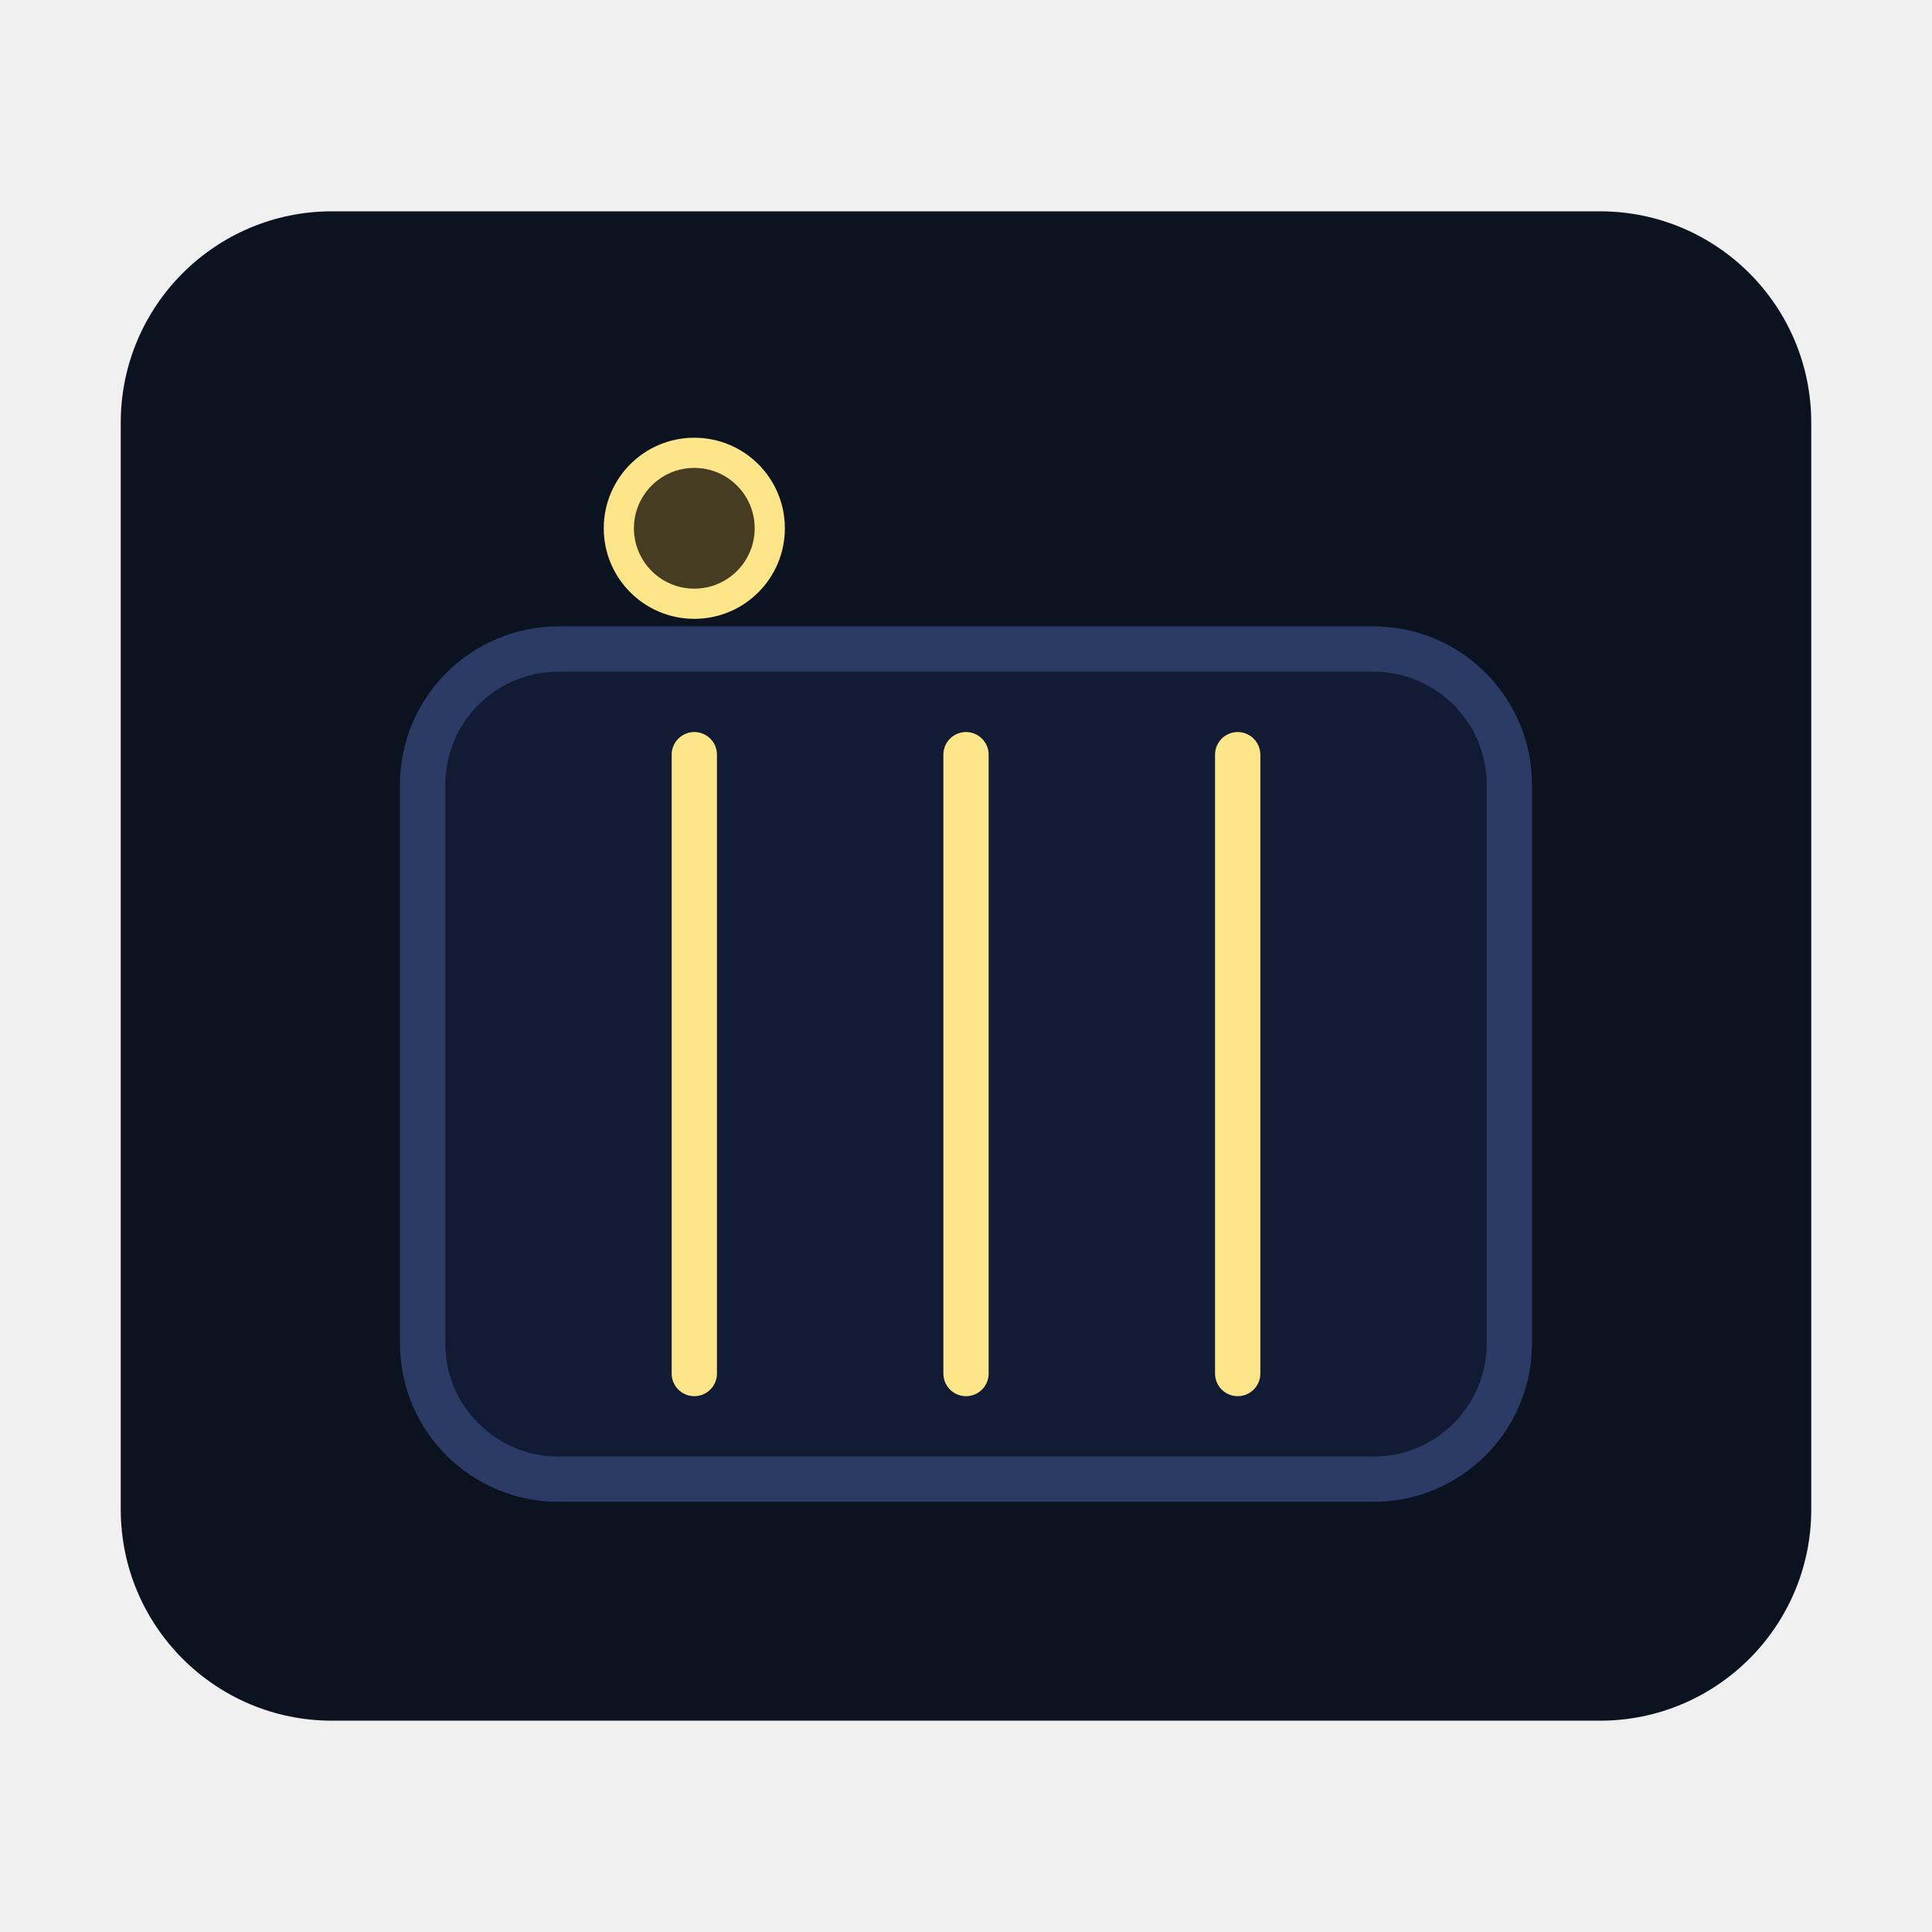
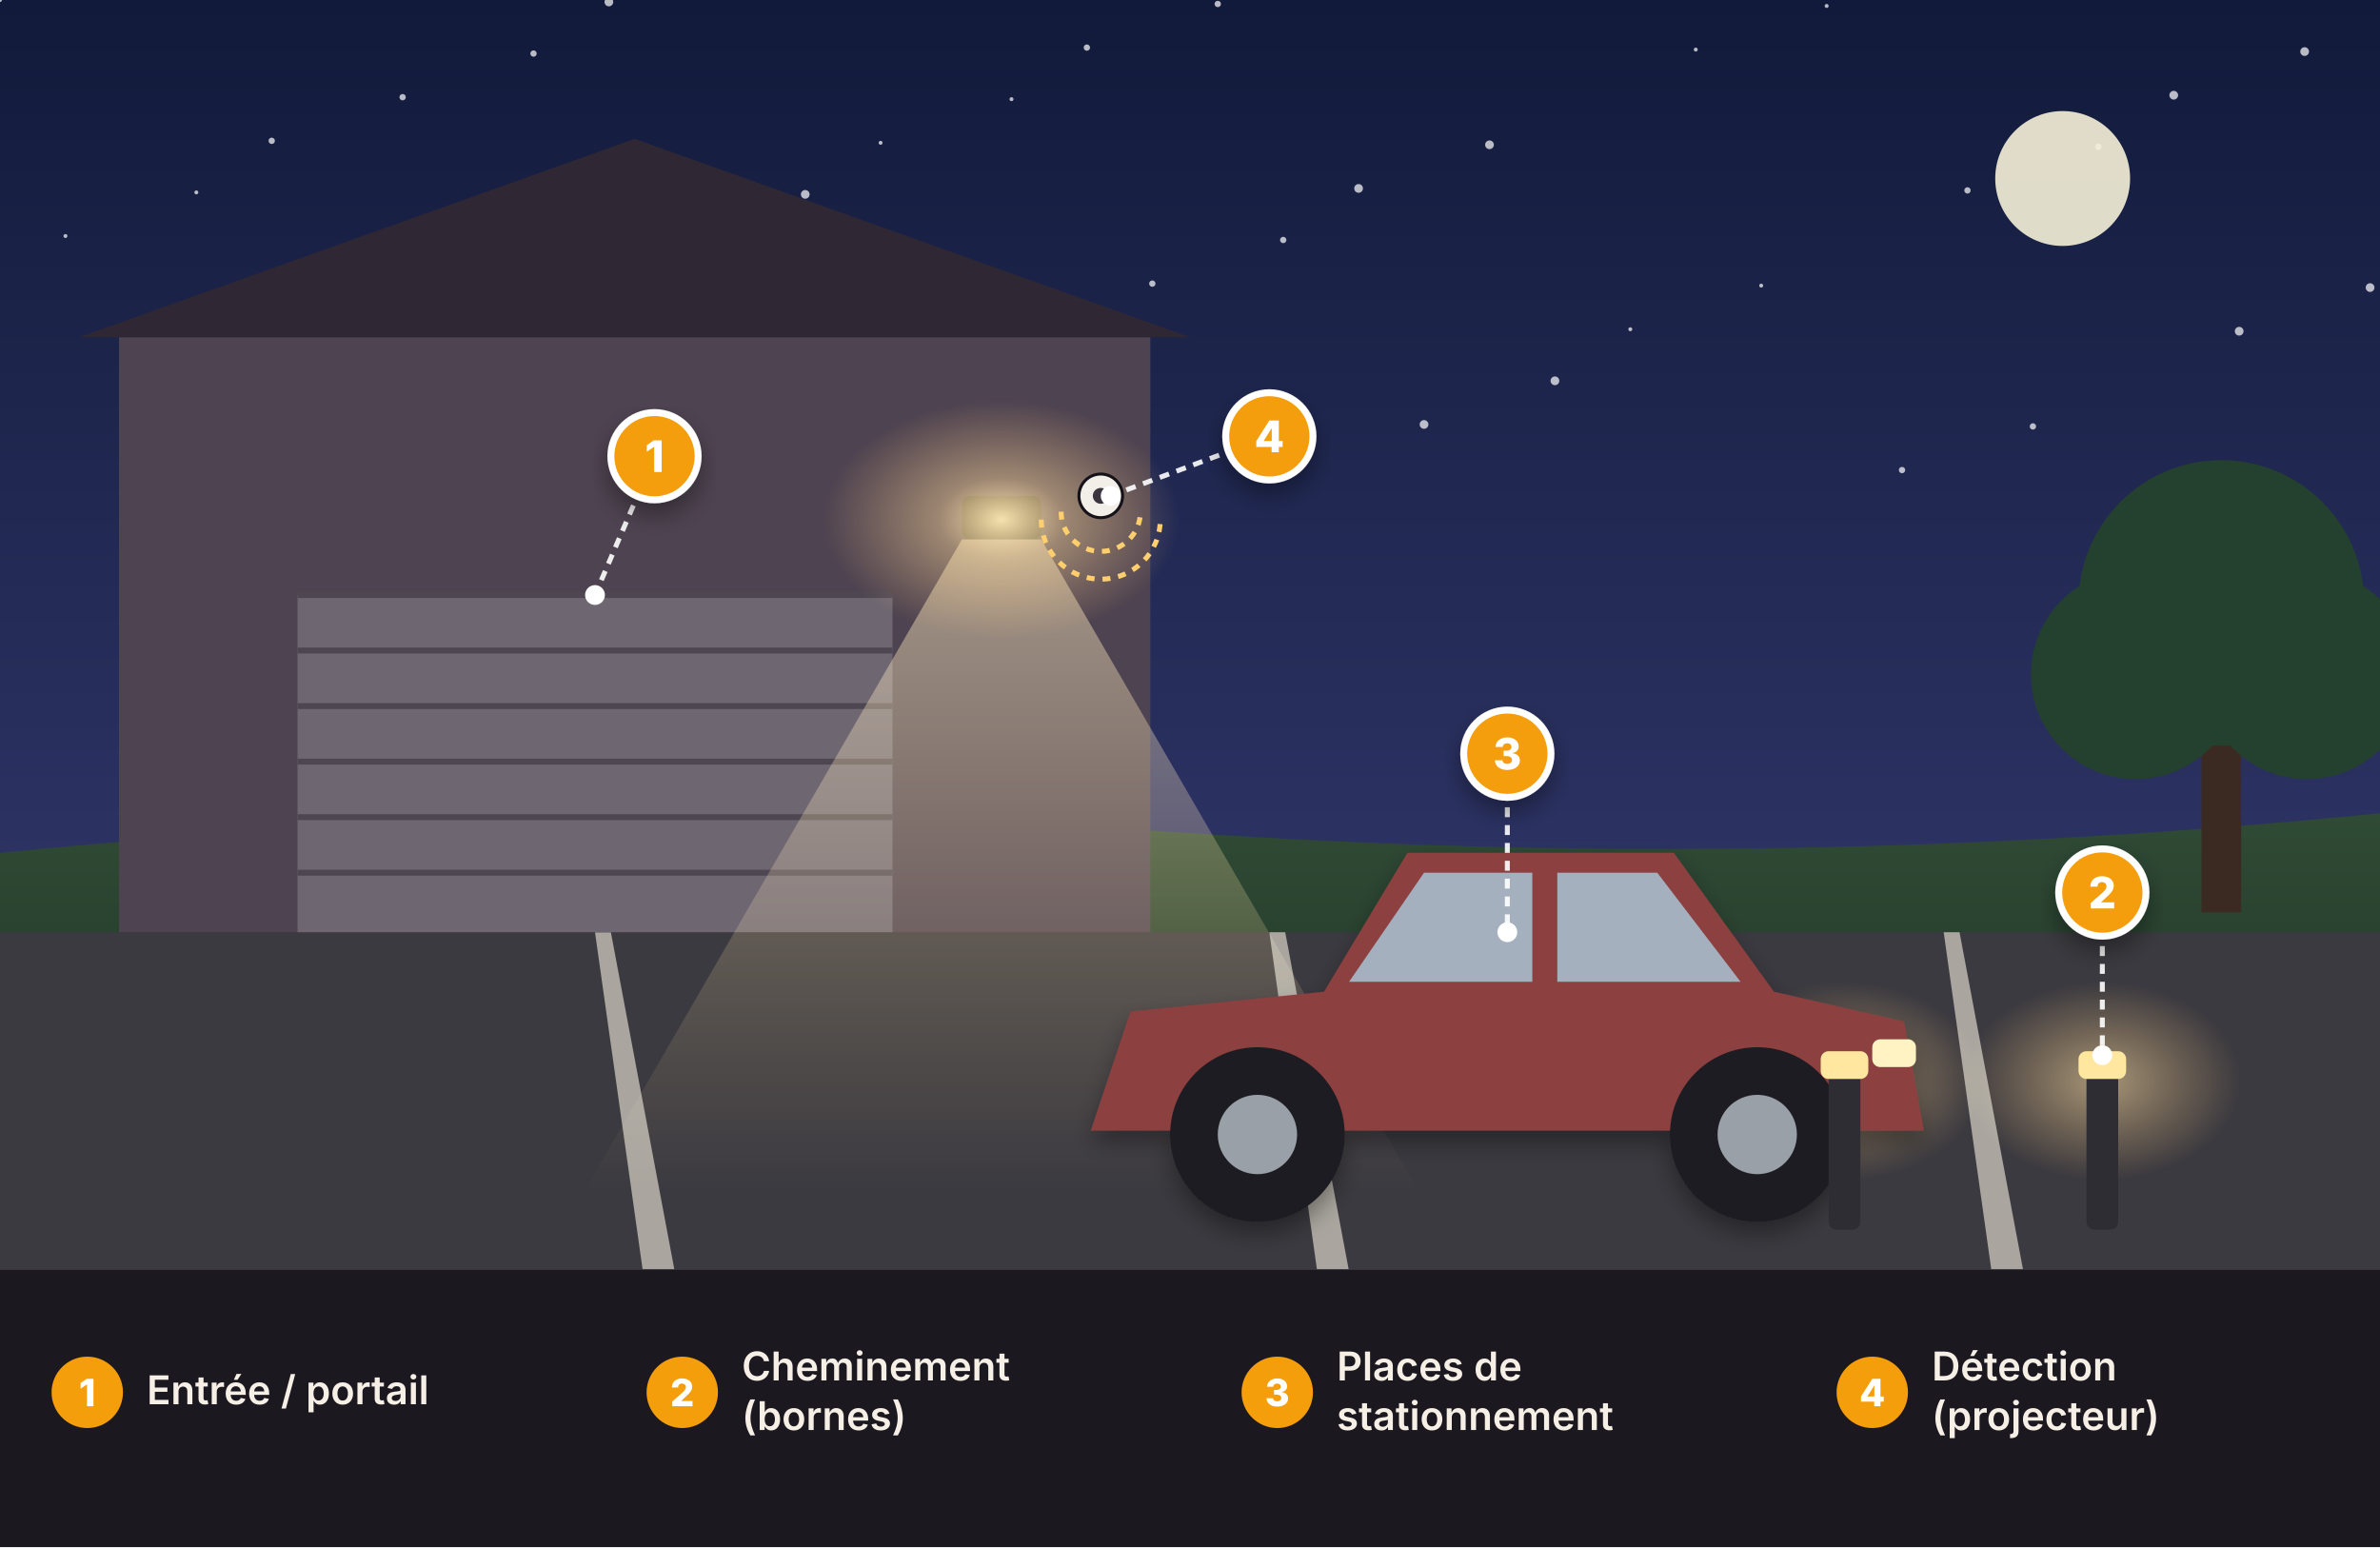
- <svg xmlns="http://www.w3.org/2000/svg" width="256" height="256" viewBox="0 0 256 256" fill="none">
-   <rect x="16" y="28" width="224" height="200" rx="28" fill="#0B1220" />
-   <rect x="56" y="86" width="144" height="110" rx="18" fill="#111B33" stroke="#2B3B66" stroke-width="6" />
-   <path d="M92 100v82" stroke="#FDE68A" stroke-width="6" stroke-linecap="round" />
-   <path d="M128 100v82" stroke="#FDE68A" stroke-width="6" stroke-linecap="round" />
-   <path d="M164 100v82" stroke="#FDE68A" stroke-width="6" stroke-linecap="round" />
-   <circle cx="92" cy="70" r="10" fill="#FBBF24" fill-opacity="0.25" stroke="#FDE68A" stroke-width="4" />
+ <svg xmlns="http://www.w3.org/2000/svg" viewBox="0 0 1200 780" role="img" aria-label="Parking extérieur : 4 zones">
+   <defs>
+     <linearGradient id="wall" x1="0" y1="0" x2="0" y2="1">
+       <stop offset="0" stop-color="#3d3448" />
+       <stop offset="1" stop-color="#5a4b5c" />
+     </linearGradient>
+     <linearGradient id="wallL" x1="0" y1="0" x2="1" y2="0">
+       <stop offset="0" stop-color="#2a2433" />
+       <stop offset="1" stop-color="#3a3142" />
+     </linearGradient>
+     <linearGradient id="wallR" x1="1" y1="0" x2="0" y2="0">
+       <stop offset="0" stop-color="#2a2433" />
+       <stop offset="1" stop-color="#3a3142" />
+     </linearGradient>
+     <linearGradient id="ceil" x1="0" y1="0" x2="0" y2="1">
+       <stop offset="0" stop-color="#1f1a26" />
+       <stop offset="1" stop-color="#2d2635" />
+     </linearGradient>
+     <linearGradient id="floor" x1="0" y1="0" x2="0" y2="1">
+       <stop offset="0" stop-color="#5b4334" />
+       <stop offset="1" stop-color="#3b2b22" />
+     </linearGradient>
+     <linearGradient id="tile" x1="0" y1="0" x2="0" y2="1">
+       <stop offset="0" stop-color="#6b6a70" />
+       <stop offset="1" stop-color="#3d3c42" />
+     </linearGradient>
+     <linearGradient id="concrete" x1="0" y1="0" x2="0" y2="1">
+       <stop offset="0" stop-color="#5d5a5e" />
+       <stop offset="1" stop-color="#36343a" />
+     </linearGradient>
+     <linearGradient id="stone" x1="0" y1="0" x2="0" y2="1">
+       <stop offset="0" stop-color="#5a4a3e" />
+       <stop offset="1" stop-color="#3e3229" />
+     </linearGradient>
+     <radialGradient id="glow">
+       <stop offset="0" stop-color="#ffe3a0" stop-opacity=".95" />
+       <stop offset=".35" stop-color="#ffcf6e" stop-opacity=".45" />
+       <stop offset="1" stop-color="#ffb84d" stop-opacity="0" />
+     </radialGradient>
+     <radialGradient id="glowSoft">
+       <stop offset="0" stop-color="#ffd98a" stop-opacity=".55" />
+       <stop offset="1" stop-color="#ffb84d" stop-opacity="0" />
+     </radialGradient>
+     <radialGradient id="glowCool">
+       <stop offset="0" stop-color="#eef6ff" stop-opacity=".9" />
+       <stop offset=".4" stop-color="#cfe3ff" stop-opacity=".4" />
+       <stop offset="1" stop-color="#b9d4ff" stop-opacity="0" />
+     </radialGradient>
+     <linearGradient id="cone" x1="0" y1="0" x2="0" y2="1">
+       <stop offset="0" stop-color="#ffe7a8" stop-opacity=".75" />
+       <stop offset="1" stop-color="#ffd27a" stop-opacity="0" />
+     </linearGradient>
+     <linearGradient id="coneCool" x1="0" y1="0" x2="0" y2="1">
+       <stop offset="0" stop-color="#f2f8ff" stop-opacity=".8" />
+       <stop offset="1" stop-color="#d6e7ff" stop-opacity="0" />
+     </linearGradient>
+     <linearGradient id="sky" x1="0" y1="0" x2="0" y2="1">
+       <stop offset="0" stop-color="#111a3a" />
+       <stop offset=".7" stop-color="#2d3364" />
+       <stop offset="1" stop-color="#5a4a78" />
+     </linearGradient>
+     <linearGradient id="grass" x1="0" y1="0" x2="0" y2="1">
+       <stop offset="0" stop-color="#2f4a35" />
+       <stop offset="1" stop-color="#1c2e22" />
+     </linearGradient>
+     <linearGradient id="wood" x1="0" y1="0" x2="0" y2="1">
+       <stop offset="0" stop-color="#9a6b46" />
+       <stop offset="1" stop-color="#6e4a30" />
+     </linearGradient>
+     <linearGradient id="metal" x1="0" y1="0" x2="1" y2="0">
+       <stop offset="0" stop-color="#cfd2d6" />
+       <stop offset=".5" stop-color="#f1f2f4" />
+       <stop offset="1" stop-color="#b9bcc2" />
+     </linearGradient>
+     <filter id="blur8" x="-50%" y="-50%" width="200%" height="200%">
+       <feGaussianBlur stdDeviation="8" />
+     </filter>
+     <filter id="blur3">
+       <feGaussianBlur stdDeviation="3" />
+     </filter>
+     <filter id="shadow" x="-20%" y="-20%" width="140%" height="160%">
+       <feDropShadow dx="0" dy="6" stdDeviation="6" flood-color="#000" flood-opacity=".35" />
+     </filter>
+   </defs>
+   <rect x="0" y="0" width="1200" height="640" fill="url(#sky)" />
+   <circle cx="0" cy="0" r="1.0" fill="#fff" opacity=".7" />
+   <circle cx="137" cy="71" r="1.6" fill="#fff" opacity=".7" />
+   <circle cx="274" cy="142" r="2.2" fill="#fff" opacity=".7" />
+   <circle cx="411" cy="213" r="1.0" fill="#fff" opacity=".7" />
+   <circle cx="548" cy="24" r="1.6" fill="#fff" opacity=".7" />
+   <circle cx="685" cy="95" r="2.2" fill="#fff" opacity=".7" />
+   <circle cx="822" cy="166" r="1.0" fill="#fff" opacity=".7" />
+   <circle cx="959" cy="237" r="1.6" fill="#fff" opacity=".7" />
+   <circle cx="1096" cy="48" r="2.2" fill="#fff" opacity=".7" />
+   <circle cx="33" cy="119" r="1.0" fill="#fff" opacity=".7" />
+   <circle cx="170" cy="190" r="1.6" fill="#fff" opacity=".7" />
+   <circle cx="307" cy="1" r="2.2" fill="#fff" opacity=".7" />
+   <circle cx="444" cy="72" r="1.0" fill="#fff" opacity=".7" />
+   <circle cx="581" cy="143" r="1.6" fill="#fff" opacity=".7" />
+   <circle cx="718" cy="214" r="2.2" fill="#fff" opacity=".7" />
+   <circle cx="855" cy="25" r="1.0" fill="#fff" opacity=".7" />
+   <circle cx="992" cy="96" r="1.6" fill="#fff" opacity=".7" />
+   <circle cx="1129" cy="167" r="2.2" fill="#fff" opacity=".7" />
+   <circle cx="66" cy="238" r="1.0" fill="#fff" opacity=".7" />
+   <circle cx="203" cy="49" r="1.6" fill="#fff" opacity=".7" />
+   <circle cx="340" cy="120" r="2.2" fill="#fff" opacity=".7" />
+   <circle cx="477" cy="191" r="1.0" fill="#fff" opacity=".7" />
+   <circle cx="614" cy="2" r="1.6" fill="#fff" opacity=".7" />
+   <circle cx="751" cy="73" r="2.2" fill="#fff" opacity=".7" />
+   <circle cx="888" cy="144" r="1.0" fill="#fff" opacity=".7" />
+   <circle cx="1025" cy="215" r="1.6" fill="#fff" opacity=".7" />
+   <circle cx="1162" cy="26" r="2.2" fill="#fff" opacity=".7" />
+   <circle cx="99" cy="97" r="1.0" fill="#fff" opacity=".7" />
+   <circle cx="236" cy="168" r="1.6" fill="#fff" opacity=".7" />
+   <circle cx="373" cy="239" r="2.2" fill="#fff" opacity=".7" />
+   <circle cx="510" cy="50" r="1.0" fill="#fff" opacity=".7" />
+   <circle cx="647" cy="121" r="1.6" fill="#fff" opacity=".7" />
+   <circle cx="784" cy="192" r="2.2" fill="#fff" opacity=".7" />
+   <circle cx="921" cy="3" r="1.0" fill="#fff" opacity=".7" />
+   <circle cx="1058" cy="74" r="1.6" fill="#fff" opacity=".7" />
+   <circle cx="1195" cy="145" r="2.2" fill="#fff" opacity=".7" />
+   <circle cx="132" cy="216" r="1.0" fill="#fff" opacity=".7" />
+   <circle cx="269" cy="27" r="1.6" fill="#fff" opacity=".7" />
+   <circle cx="406" cy="98" r="2.2" fill="#fff" opacity=".7" />
+   <circle cx="543" cy="169" r="1.0" fill="#fff" opacity=".7" />
+   <circle cx="1040" cy="90" r="34" fill="#f6f1d8" opacity=".9" />
+   <path d="M0,430 Q300,400 600,420 T1200,410 L1200,640 L0,640 Z" fill="url(#grass)" />
+   <polygon points="0,640 0,470 1200,470 1200,640" fill="#3b3a40" />
+   <polygon points="300,470 308,470 340,640 324,640" fill="#d9d4c7" opacity=".7" />
+   <polygon points="640,470 648,470 680,640 664,640" fill="#d9d4c7" opacity=".7" />
+   <polygon points="980,470 988,470 1020,640 1004,640" fill="#d9d4c7" opacity=".7" />
+   <rect x="1110" y="352.0" width="20" height="108.0" fill="#3b2a22" />
+   <circle cx="1120" cy="304.0" r="72.0" fill="#24402e" />
+   <circle cx="1076.8" cy="340.0" r="52.8" fill="#24402e" />
+   <circle cx="1163.2" cy="340.0" r="52.8" fill="#24402e" />
+   <rect x="60" y="170" width="520" height="300" fill="#4e4350" />
+   <polygon points="40,170 320.0,70 600,170" fill="#2f2733" />
+   <rect x="150" y="300" width="300" height="170" fill="#6e6670" />
+   <line x1="150" y1="300" x2="450" y2="300" stroke="#4e4752" stroke-width="3" />
+   <line x1="150" y1="328" x2="450" y2="328" stroke="#4e4752" stroke-width="3" />
+   <line x1="150" y1="356" x2="450" y2="356" stroke="#4e4752" stroke-width="3" />
+   <line x1="150" y1="384" x2="450" y2="384" stroke="#4e4752" stroke-width="3" />
+   <line x1="150" y1="412" x2="450" y2="412" stroke="#4e4752" stroke-width="3" />
+   <line x1="150" y1="440" x2="450" y2="440" stroke="#4e4752" stroke-width="3" />
+   <rect x="485" y="250" width="40" height="22" rx="4" fill="#3a3a3a" />
+   <g style="mix-blend-mode:screen">
+     <polygon points="485.0,272 525.0,272 715.0,600 295.0,600" fill="url(#cone)" opacity="0.65" />
+     <ellipse cx="505" cy="262" rx="90" ry="60" fill="url(#glow)" opacity="1" />
+     <ellipse cx="930" cy="545" rx="70" ry="50" fill="url(#glowSoft)" opacity="1" />
+     <ellipse cx="1060" cy="545" rx="70" ry="50" fill="url(#glowSoft)" opacity="1" />
+   </g>
+   <circle cx="555" cy="250" r="11" fill="#f2efe8" stroke="#15121a" stroke-width="1.5" />
+   <circle cx="555" cy="250" r="4" fill="#3b3540" />
+   <path d="M535,258.0 A20,20 0 0 0 575,258.0" stroke="#ffcf6e" stroke-width="2.5" fill="none" stroke-dasharray="4 4" />
+   <path d="M525,262.0 A30,30 0 0 0 585,262.0" stroke="#ffcf6e" stroke-width="2.5" fill="none" stroke-dasharray="4 4" />
+   <g filter="url(#shadow)">
+     <path d="M550.0,570 L570.0,510 L667.6,500 L709.6,430 L844.0,430 L894.4,500 L960.0,515 L970.0,570 Z" fill="#8c3f3f" />
+     <path d="M718.0,440 L772.6,440 L772.6,495 L680.2,495 Z" fill="#a9c4d6" opacity=".85" />
+     <path d="M785.2,440 L835.6,440 L877.6,495 L785.2,495 Z" fill="#a9c4d6" opacity=".85" />
+     <circle cx="634.0" cy="572" r="44" fill="#1d1d22" />
+     <circle cx="634.0" cy="572" r="20" fill="#9aa0a8" />
+     <circle cx="886.0" cy="572" r="44" fill="#1d1d22" />
+     <circle cx="886.0" cy="572" r="20" fill="#9aa0a8" />
+     <rect x="944.0" y="524" width="22" height="14" rx="4" fill="#fff3c4" />
+   </g>
+   <rect x="922" y="540" width="16" height="80" rx="4" fill="#2d2d33" />
+   <rect x="918" y="530" width="24" height="14" rx="4" fill="#ffe7a0" />
+   <rect x="1052" y="540" width="16" height="80" rx="4" fill="#2d2d33" />
+   <rect x="1048" y="530" width="24" height="14" rx="4" fill="#ffe7a0" />
+   <line x1="330" y1="230" x2="300" y2="300" stroke="#fff" stroke-width="2.5" stroke-dasharray="5 4" opacity=".9" />
+   <circle cx="300" cy="300" r="5" fill="#fff" />
+   <g filter="url(#shadow)">
+     <circle cx="330" cy="230" r="22" fill="#f59e0b" stroke="#fff" stroke-width="3.5" />
+     <text x="330" y="238" text-anchor="middle" font-family="Inter, Arial, sans-serif" font-weight="800" font-size="22" fill="#fff">1</text>
+   </g>
+   <line x1="1060" y1="450" x2="1060" y2="532" stroke="#fff" stroke-width="2.5" stroke-dasharray="5 4" opacity=".9" />
+   <circle cx="1060" cy="532" r="5" fill="#fff" />
+   <g filter="url(#shadow)">
+     <circle cx="1060" cy="450" r="22" fill="#f59e0b" stroke="#fff" stroke-width="3.5" />
+     <text x="1060" y="458" text-anchor="middle" font-family="Inter, Arial, sans-serif" font-weight="800" font-size="22" fill="#fff">2</text>
+   </g>
+   <line x1="760" y1="380" x2="760" y2="470" stroke="#fff" stroke-width="2.5" stroke-dasharray="5 4" opacity=".9" />
+   <circle cx="760" cy="470" r="5" fill="#fff" />
+   <g filter="url(#shadow)">
+     <circle cx="760" cy="380" r="22" fill="#f59e0b" stroke="#fff" stroke-width="3.5" />
+     <text x="760" y="388" text-anchor="middle" font-family="Inter, Arial, sans-serif" font-weight="800" font-size="22" fill="#fff">3</text>
+   </g>
+   <line x1="640" y1="220" x2="560" y2="250" stroke="#fff" stroke-width="2.5" stroke-dasharray="5 4" opacity=".9" />
+   <circle cx="560" cy="250" r="5" fill="#fff" />
+   <g filter="url(#shadow)">
+     <circle cx="640" cy="220" r="22" fill="#f59e0b" stroke="#fff" stroke-width="3.5" />
+     <text x="640" y="228" text-anchor="middle" font-family="Inter, Arial, sans-serif" font-weight="800" font-size="22" fill="#fff">4</text>
+   </g>
+   <rect x="0" y="640" width="1200" height="140" fill="#1c1820" />
+   <circle cx="44.0" cy="702" r="18" fill="#f59e0b" />
+   <text x="44.0" y="709" text-anchor="middle" font-family="Inter, Arial, sans-serif" font-weight="800" font-size="19" fill="#fff">1</text>
+   <text x="74.0" y="708" font-family="Inter, Arial, sans-serif" font-weight="600" font-size="20" fill="#f5efe6">Entrée / portail</text>
+   <circle cx="344.0" cy="702" r="18" fill="#f59e0b" />
+   <text x="344.0" y="709" text-anchor="middle" font-family="Inter, Arial, sans-serif" font-weight="800" font-size="19" fill="#fff">2</text>
+   <text x="374.0" y="696" font-family="Inter, Arial, sans-serif" font-weight="600" font-size="20" fill="#f5efe6">Cheminement</text>
+   <text x="374.0" y="721" font-family="Inter, Arial, sans-serif" font-weight="600" font-size="20" fill="#f5efe6">(bornes)</text>
+   <circle cx="644.0" cy="702" r="18" fill="#f59e0b" />
+   <text x="644.0" y="709" text-anchor="middle" font-family="Inter, Arial, sans-serif" font-weight="800" font-size="19" fill="#fff">3</text>
+   <text x="674.0" y="696" font-family="Inter, Arial, sans-serif" font-weight="600" font-size="20" fill="#f5efe6">Places de</text>
+   <text x="674.0" y="721" font-family="Inter, Arial, sans-serif" font-weight="600" font-size="20" fill="#f5efe6">stationnement</text>
+   <circle cx="944.0" cy="702" r="18" fill="#f59e0b" />
+   <text x="944.0" y="709" text-anchor="middle" font-family="Inter, Arial, sans-serif" font-weight="800" font-size="19" fill="#fff">4</text>
+   <text x="974.0" y="696" font-family="Inter, Arial, sans-serif" font-weight="600" font-size="20" fill="#f5efe6">Détection</text>
+   <text x="974.0" y="721" font-family="Inter, Arial, sans-serif" font-weight="600" font-size="20" fill="#f5efe6">(projecteur)</text>
</svg>
